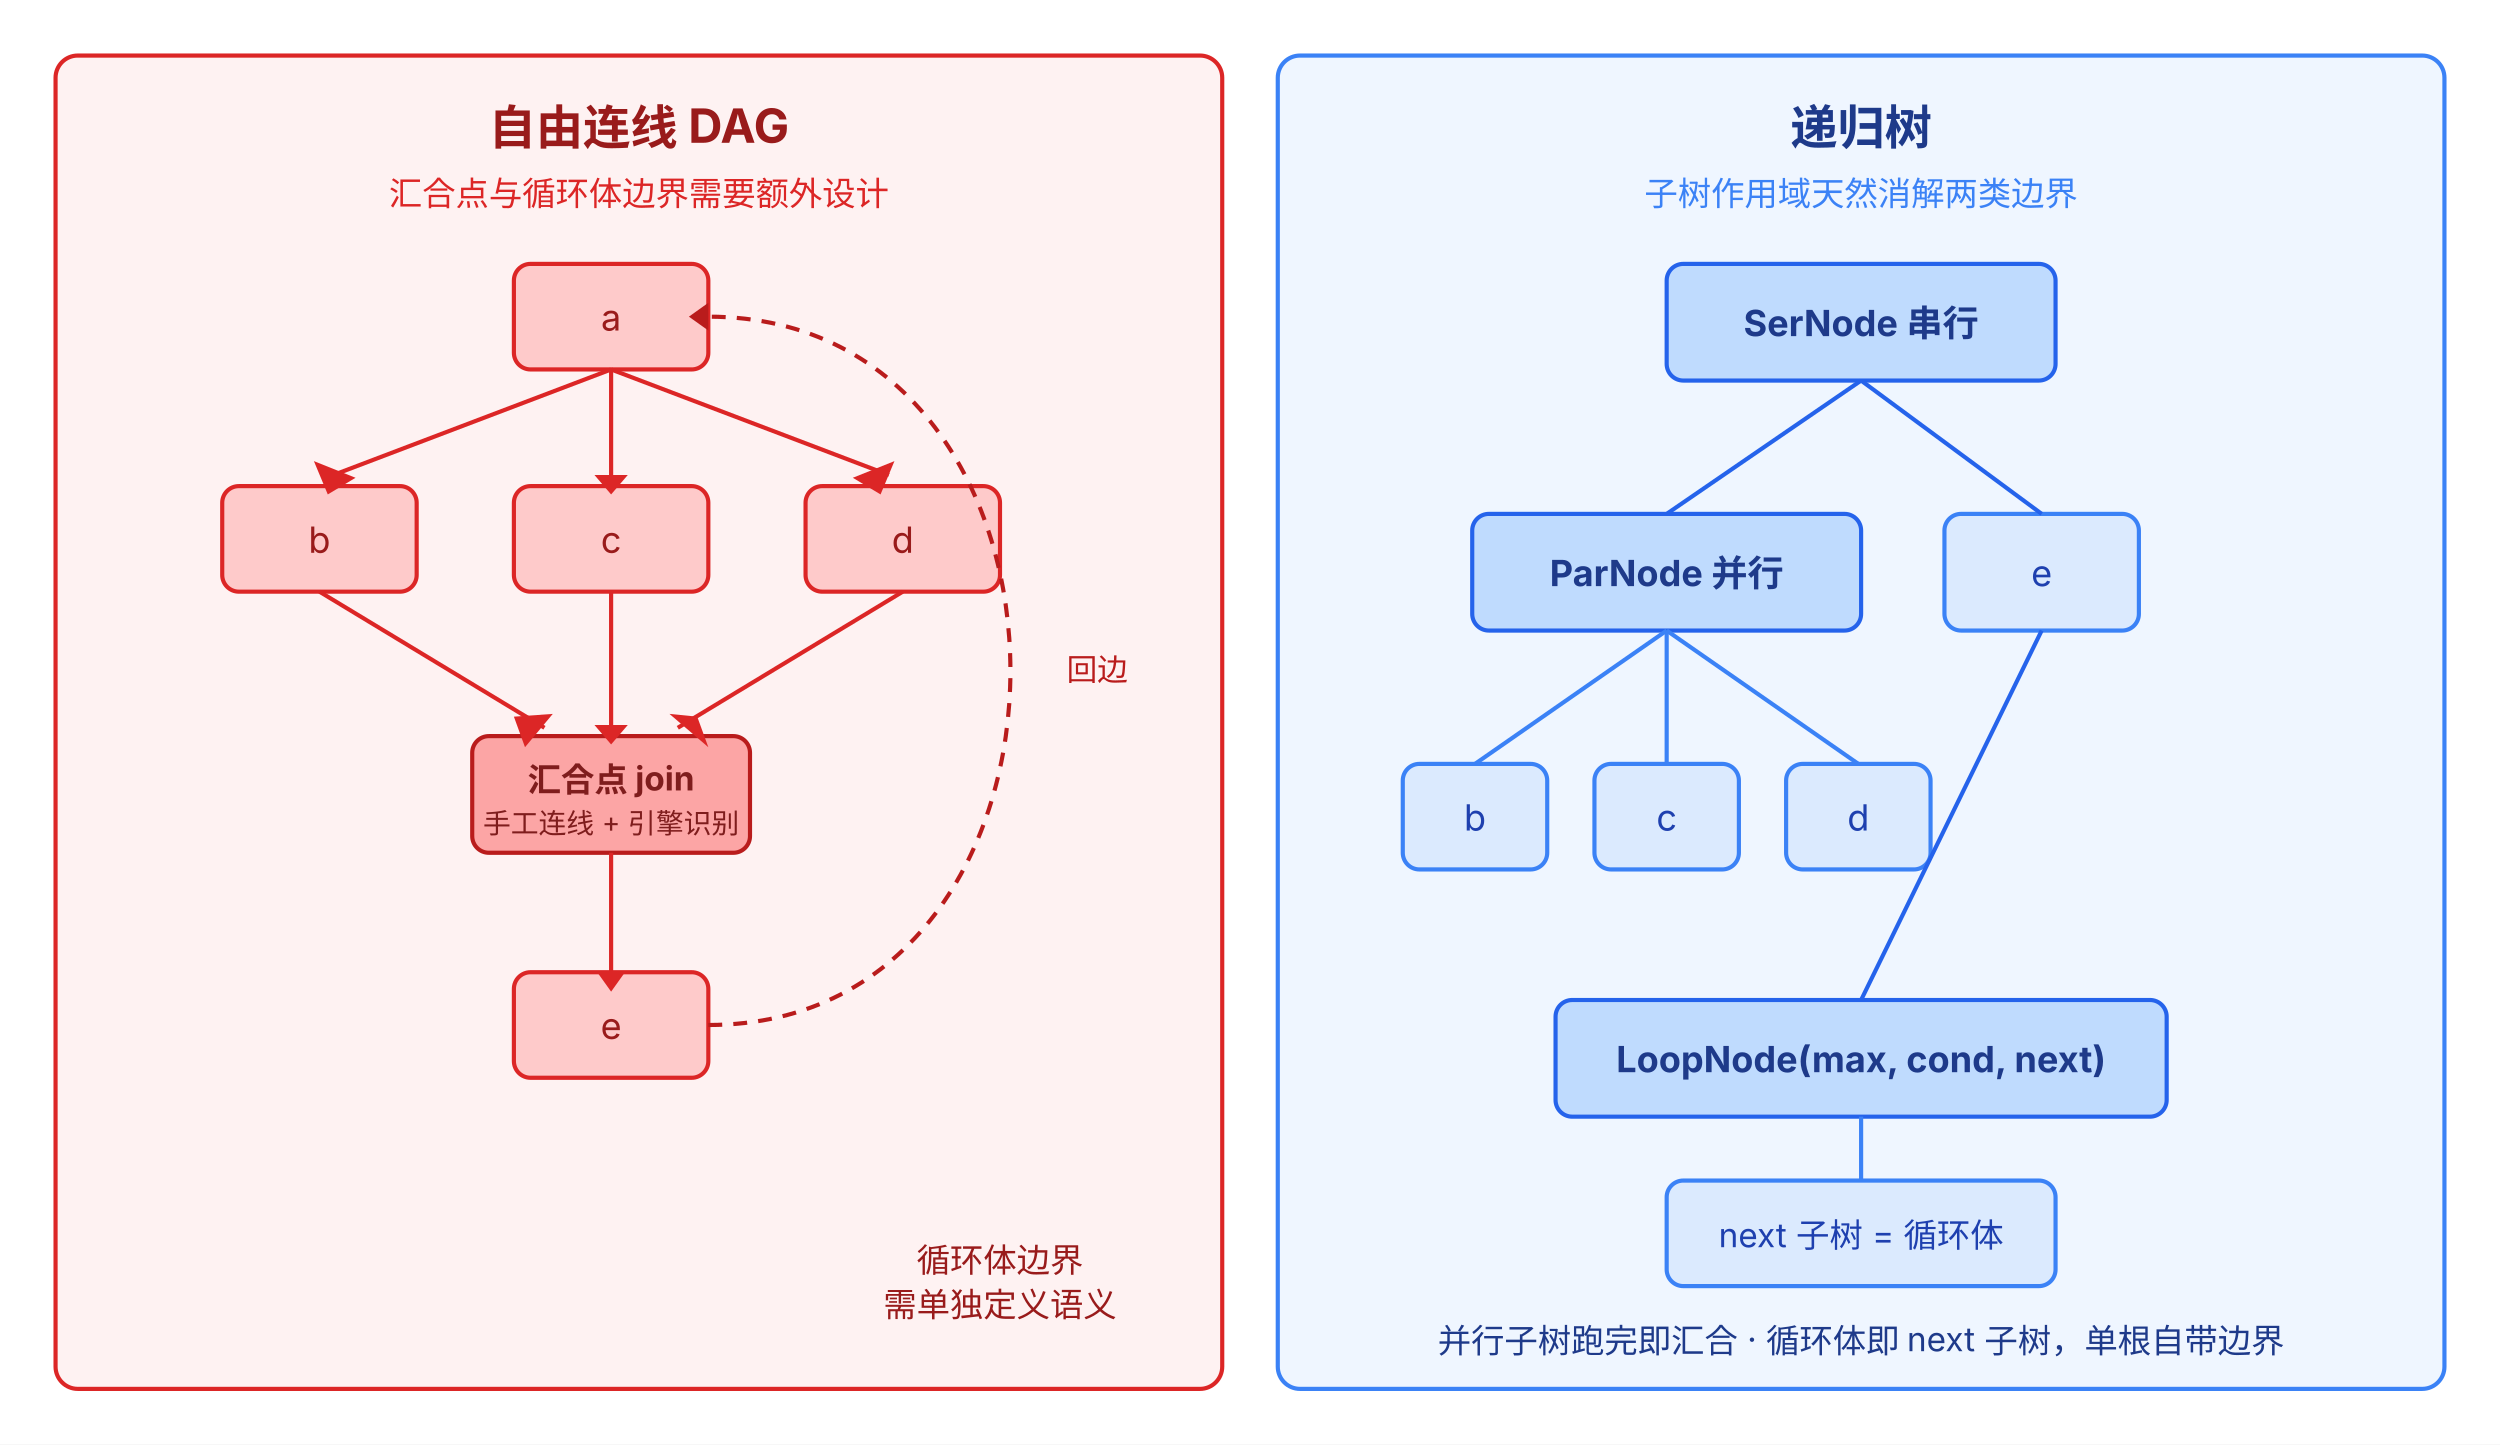
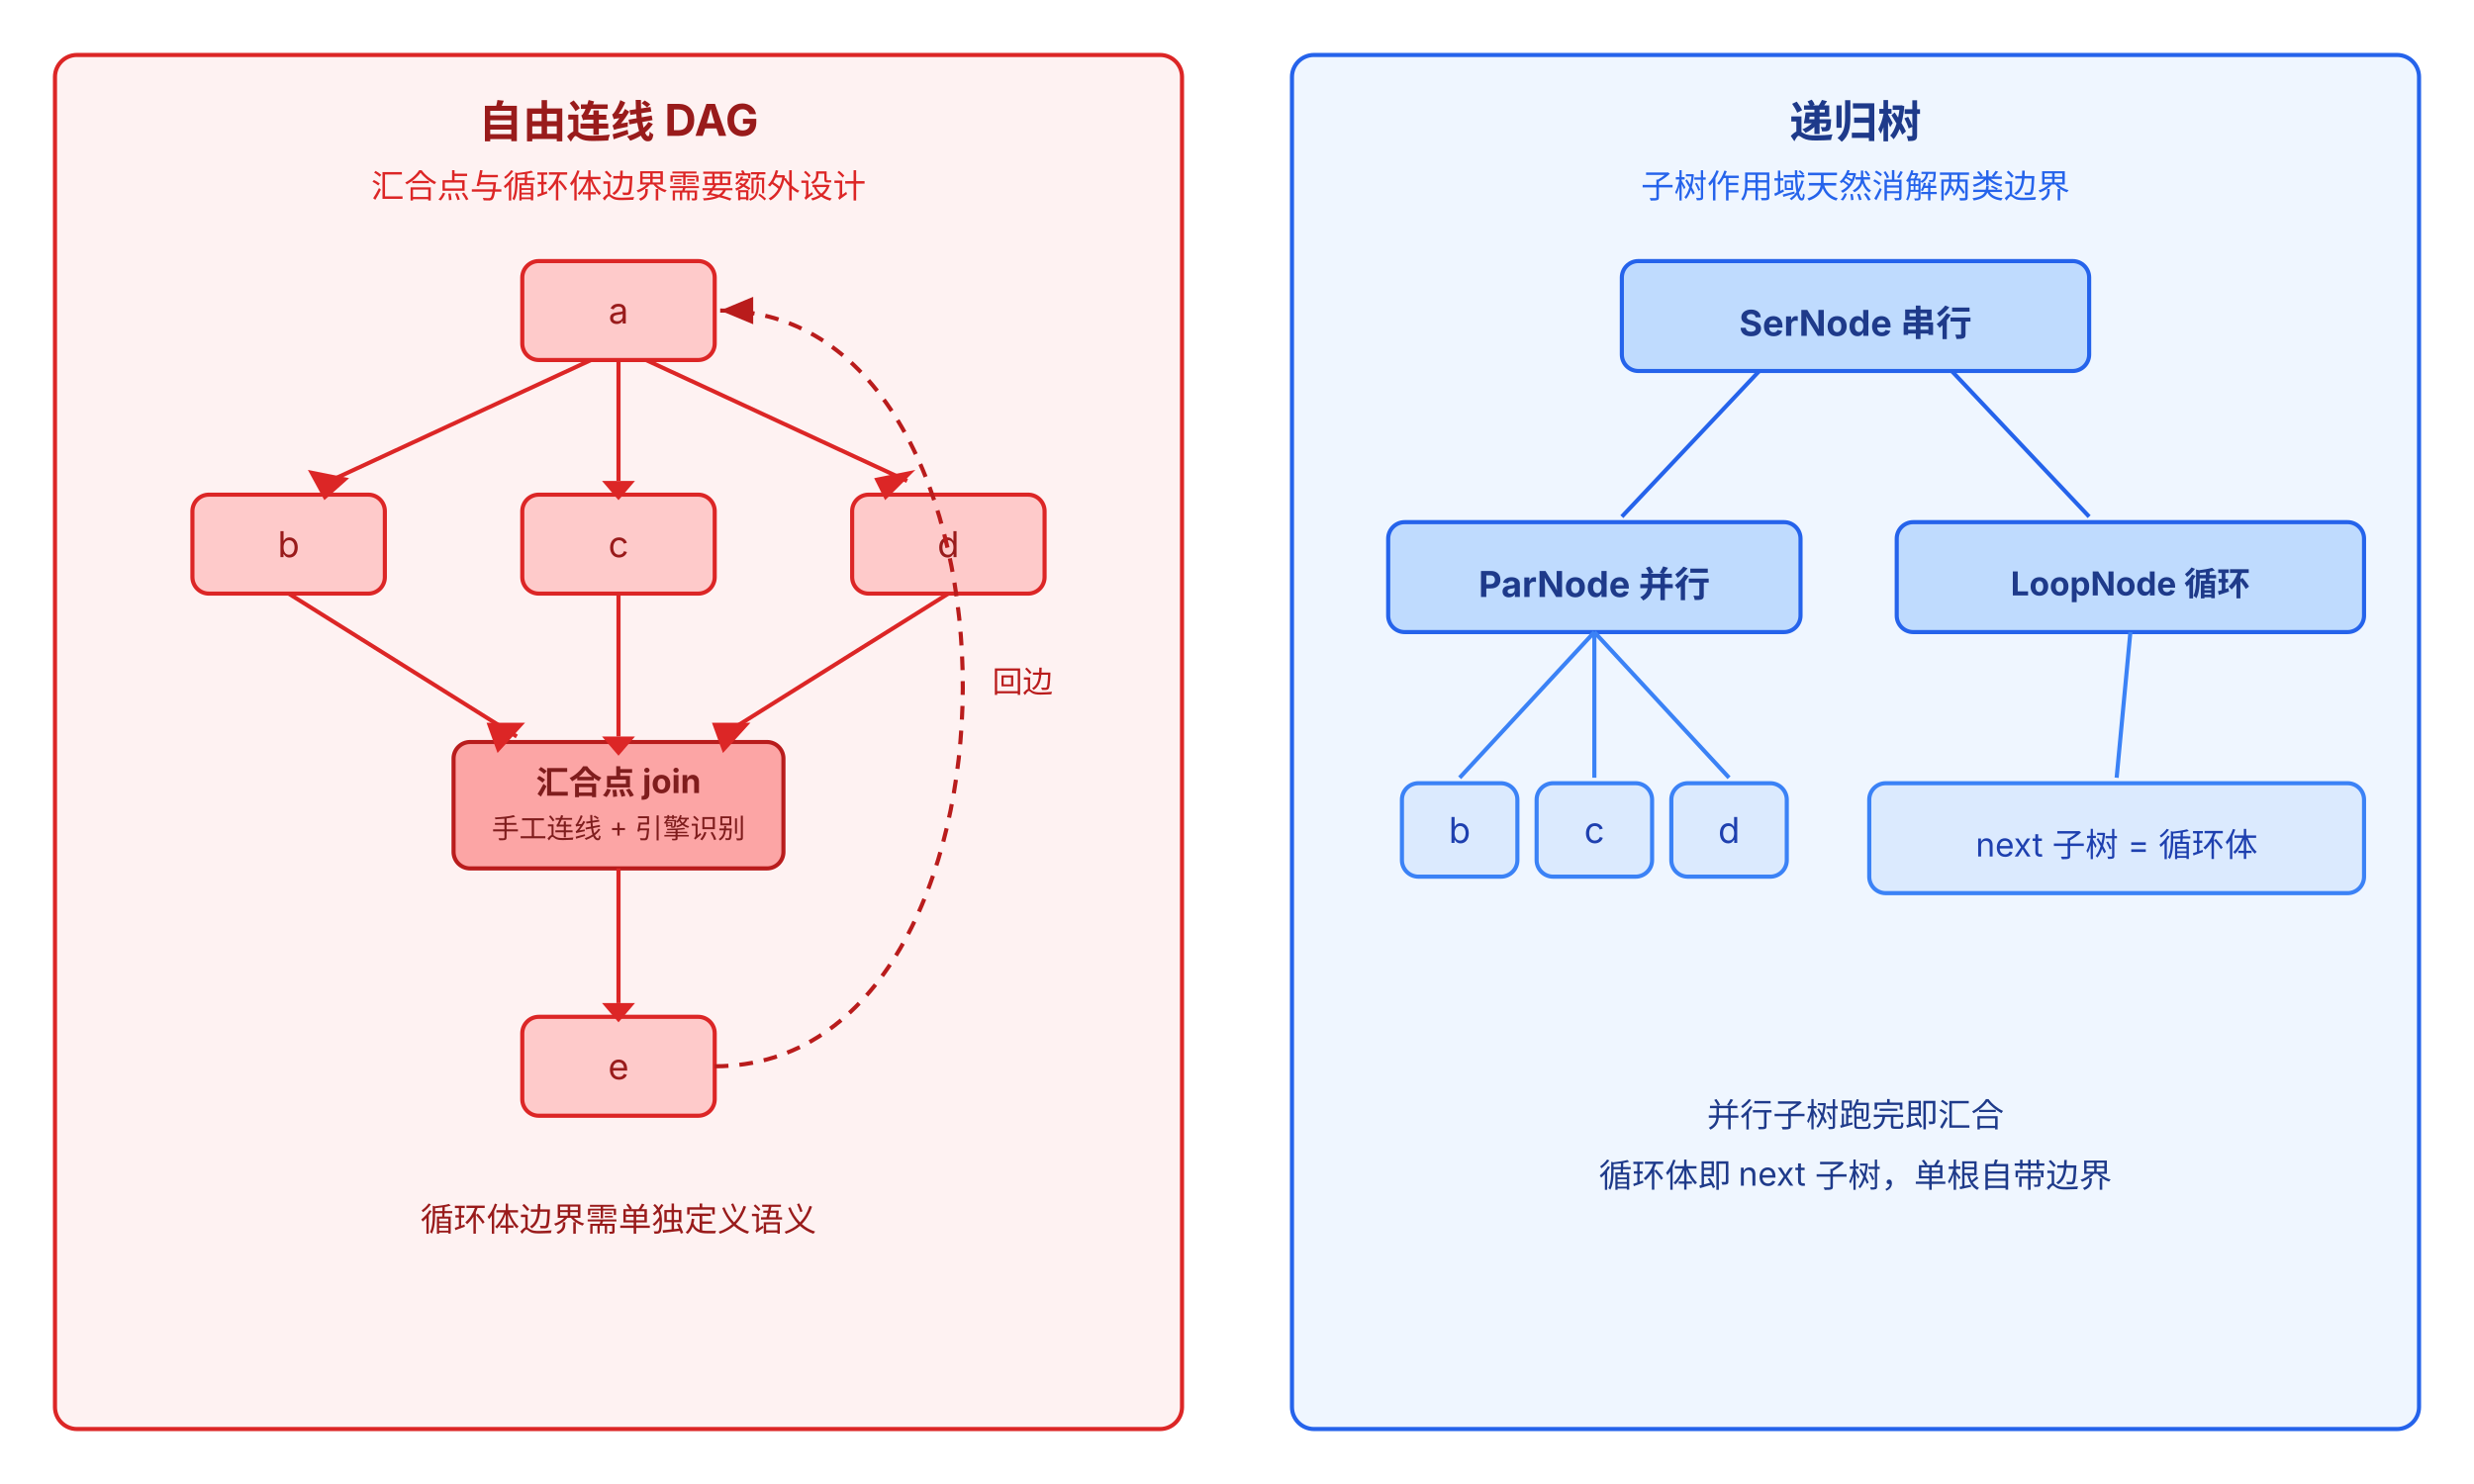
- <svg xmlns="http://www.w3.org/2000/svg" viewBox="0 0 900 520" font-family="system-ui, -apple-system, 'PingFang SC', sans-serif">
-   <rect x="0" y="0" width="900" height="520" fill="#FFFFFF" />
-   <rect x="20" y="20" width="420" height="480" rx="8" fill="#FEF2F2" stroke="#DC2626" stroke-width="1.5" />
-   <text x="230" y="52" font-size="17" font-weight="bold" fill="#991B1B" text-anchor="middle">自由连线 DAG</text>
-   <text x="230" y="74" font-size="12" fill="#DC2626" text-anchor="middle">汇合点与循环体边界需要额外设计</text>
-   <rect x="185" y="95" width="70" height="38" rx="6" fill="#FECACA" stroke="#DC2626" stroke-width="1.5" />
-   <text x="220" y="119" font-size="13" fill="#991B1B" text-anchor="middle">a</text>
-   <rect x="80" y="175" width="70" height="38" rx="6" fill="#FECACA" stroke="#DC2626" stroke-width="1.5" />
-   <text x="115" y="199" font-size="13" fill="#991B1B" text-anchor="middle">b</text>
-   <rect x="185" y="175" width="70" height="38" rx="6" fill="#FECACA" stroke="#DC2626" stroke-width="1.5" />
-   <text x="220" y="199" font-size="13" fill="#991B1B" text-anchor="middle">c</text>
-   <rect x="290" y="175" width="70" height="38" rx="6" fill="#FECACA" stroke="#DC2626" stroke-width="1.5" />
-   <text x="325" y="199" font-size="13" fill="#991B1B" text-anchor="middle">d</text>
-   <rect x="170" y="265" width="100" height="42" rx="6" fill="#FCA5A5" stroke="#B91C1C" stroke-width="1.5" />
-   <text x="220" y="285" font-size="12" font-weight="bold" fill="#7F1D1D" text-anchor="middle">汇合点 join</text>
-   <text x="220" y="300" font-size="10" fill="#7F1D1D" text-anchor="middle">手工连线 + 引擎识别</text>
-   <rect x="185" y="350" width="70" height="38" rx="6" fill="#FECACA" stroke="#DC2626" stroke-width="1.5" />
-   <text x="220" y="374" font-size="13" fill="#991B1B" text-anchor="middle">e</text>
-   <line x1="220" y1="133" x2="120" y2="171" stroke="#DC2626" stroke-width="1.5" />
-   <polygon points="113,166 128,172 118,178" fill="#DC2626" />
-   <line x1="220" y1="133" x2="220" y2="171" stroke="#DC2626" stroke-width="1.5" />
-   <polygon points="214,171 226,171 220,178" fill="#DC2626" />
-   <line x1="220" y1="133" x2="320" y2="171" stroke="#DC2626" stroke-width="1.5" />
-   <polygon points="322,166 307,172 317,178" fill="#DC2626" />
-   <line x1="115" y1="213" x2="196" y2="262" stroke="#DC2626" stroke-width="1.5" />
-   <polygon points="199,257 189,269 185,258" fill="#DC2626" />
-   <line x1="220" y1="213" x2="220" y2="261" stroke="#DC2626" stroke-width="1.5" />
-   <polygon points="214,261 226,261 220,268" fill="#DC2626" />
-   <line x1="325" y1="213" x2="244" y2="262" stroke="#DC2626" stroke-width="1.5" />
-   <polygon points="241,257 251,258 255,269" fill="#DC2626" />
-   <line x1="220" y1="307" x2="220" y2="350" stroke="#DC2626" stroke-width="1.5" />
-   <polygon points="215,350 225,350 220,357" fill="#DC2626" />
-   <path d="M 255 369 C 400 369 400 114 255 114" fill="none" stroke="#B91C1C" stroke-width="1.5" stroke-dasharray="5,4" />
-   <polygon points="255,109 255,119 248,114" fill="#B91C1C" />
-   <text x="395" y="245" font-size="11" fill="#B91C1C" text-anchor="middle">回边</text>
-   <text x="360" y="458" font-size="12" fill="#991B1B" text-anchor="middle">循环体边界</text>
-   <text x="360" y="474" font-size="12" fill="#991B1B" text-anchor="middle">需单独定义语义</text>
-   <rect x="460" y="20" width="420" height="480" rx="8" fill="#EFF6FF" stroke="#3B82F6" stroke-width="1.5" />
-   <text x="670" y="52" font-size="17" font-weight="bold" fill="#1E3A8A" text-anchor="middle">递归树</text>
-   <text x="670" y="74" font-size="12" fill="#3B82F6" text-anchor="middle">子树作用域天然消解两类边界</text>
-   <rect x="600" y="95" width="140" height="42" rx="6" fill="#BFDBFE" stroke="#2563EB" stroke-width="1.5" />
-   <text x="670" y="121" font-size="13" font-weight="bold" fill="#1E3A8A" text-anchor="middle">SerNode 串行</text>
-   <rect x="530" y="185" width="140" height="42" rx="6" fill="#BFDBFE" stroke="#2563EB" stroke-width="1.5" />
-   <text x="600" y="211" font-size="13" font-weight="bold" fill="#1E3A8A" text-anchor="middle">ParNode 并行</text>
-   <rect x="700" y="185" width="70" height="42" rx="6" fill="#DBEAFE" stroke="#3B82F6" stroke-width="1.5" />
-   <text x="735" y="211" font-size="13" fill="#1E40AF" text-anchor="middle">e</text>
-   <rect x="505" y="275" width="52" height="38" rx="6" fill="#DBEAFE" stroke="#3B82F6" stroke-width="1.5" />
-   <text x="531" y="299" font-size="13" fill="#1E40AF" text-anchor="middle">b</text>
-   <rect x="574" y="275" width="52" height="38" rx="6" fill="#DBEAFE" stroke="#3B82F6" stroke-width="1.5" />
-   <text x="600" y="299" font-size="13" fill="#1E40AF" text-anchor="middle">c</text>
-   <rect x="643" y="275" width="52" height="38" rx="6" fill="#DBEAFE" stroke="#3B82F6" stroke-width="1.5" />
-   <text x="669" y="299" font-size="13" fill="#1E40AF" text-anchor="middle">d</text>
-   <rect x="560" y="360" width="220" height="42" rx="6" fill="#BFDBFE" stroke="#2563EB" stroke-width="1.5" />
-   <text x="670" y="386" font-size="13" font-weight="bold" fill="#1E3A8A" text-anchor="middle">LoopNode(max, cond, next)</text>
-   <rect x="600" y="425" width="140" height="38" rx="6" fill="#DBEAFE" stroke="#3B82F6" stroke-width="1.5" />
-   <text x="670" y="449" font-size="12" fill="#1E40AF" text-anchor="middle">next 子树 = 循环体</text>
-   <line x1="670" y1="137" x2="600" y2="185" stroke="#2563EB" stroke-width="1.5" />
-   <line x1="670" y1="137" x2="735" y2="185" stroke="#2563EB" stroke-width="1.5" />
-   <line x1="600" y1="227" x2="531" y2="275" stroke="#3B82F6" stroke-width="1.5" />
-   <line x1="600" y1="227" x2="600" y2="275" stroke="#3B82F6" stroke-width="1.5" />
-   <line x1="600" y1="227" x2="669" y2="275" stroke="#3B82F6" stroke-width="1.5" />
-   <line x1="735" y1="227" x2="670" y2="360" stroke="#2563EB" stroke-width="1.5" />
-   <line x1="670" y1="402" x2="670" y2="425" stroke="#3B82F6" stroke-width="1.5" />
-   <text x="670" y="487" font-size="12" fill="#1E3A8A" text-anchor="middle">并行子树跑完即汇合 · 循环体即 next 子树，单根自带边界</text>
+ <svg xmlns="http://www.w3.org/2000/svg" viewBox="0 0 900 540" font-family="system-ui, -apple-system, 'PingFang SC', sans-serif">
+   <rect x="0" y="0" width="900" height="540" fill="#FFFFFF" />
+   <rect x="20" y="20" width="410" height="500" rx="8" fill="#FEF2F2" stroke="#DC2626" stroke-width="1.5" />
+   <text x="225" y="50" font-size="16" font-weight="bold" fill="#991B1B" text-anchor="middle">自由连线 DAG</text>
+   <text x="225" y="72" font-size="12" fill="#DC2626" text-anchor="middle">汇合点与循环体边界需要额外设计</text>
+   <rect x="190" y="95" width="70" height="36" rx="6" fill="#FECACA" stroke="#DC2626" stroke-width="1.5" />
+   <text x="225" y="113" font-size="13" fill="#991B1B" text-anchor="middle" dominant-baseline="central">a</text>
+   <rect x="70" y="180" width="70" height="36" rx="6" fill="#FECACA" stroke="#DC2626" stroke-width="1.5" />
+   <text x="105" y="198" font-size="13" fill="#991B1B" text-anchor="middle" dominant-baseline="central">b</text>
+   <rect x="190" y="180" width="70" height="36" rx="6" fill="#FECACA" stroke="#DC2626" stroke-width="1.5" />
+   <text x="225" y="198" font-size="13" fill="#991B1B" text-anchor="middle" dominant-baseline="central">c</text>
+   <rect x="310" y="180" width="70" height="36" rx="6" fill="#FECACA" stroke="#DC2626" stroke-width="1.5" />
+   <text x="345" y="198" font-size="13" fill="#991B1B" text-anchor="middle" dominant-baseline="central">d</text>
+   <line x1="215" y1="131" x2="120" y2="175" stroke="#DC2626" stroke-width="1.5" />
+   <polygon points="112,171 127,174 118,182" fill="#DC2626" />
+   <line x1="225" y1="131" x2="225" y2="175" stroke="#DC2626" stroke-width="1.5" />
+   <polygon points="219,175 231,175 225,182" fill="#DC2626" />
+   <line x1="235" y1="131" x2="330" y2="175" stroke="#DC2626" stroke-width="1.5" />
+   <polygon points="333,171 322,182 318,174" fill="#DC2626" />
+   <rect x="165" y="270" width="120" height="46" rx="6" fill="#FCA5A5" stroke="#B91C1C" stroke-width="1.5" />
+   <text x="225" y="289" font-size="12" font-weight="bold" fill="#7F1D1D" text-anchor="middle">汇合点 join</text>
+   <text x="225" y="305" font-size="10" fill="#7F1D1D" text-anchor="middle">手工连线 + 引擎识别</text>
+   <line x1="105" y1="216" x2="188" y2="268" stroke="#DC2626" stroke-width="1.5" />
+   <polygon points="191,263 181,274 177,263" fill="#DC2626" />
+   <line x1="225" y1="216" x2="225" y2="268" stroke="#DC2626" stroke-width="1.5" />
+   <polygon points="219,268 231,268 225,275" fill="#DC2626" />
+   <line x1="345" y1="216" x2="262" y2="268" stroke="#DC2626" stroke-width="1.5" />
+   <polygon points="259,263 273,263 263,274" fill="#DC2626" />
+   <rect x="190" y="370" width="70" height="36" rx="6" fill="#FECACA" stroke="#DC2626" stroke-width="1.5" />
+   <text x="225" y="388" font-size="13" fill="#991B1B" text-anchor="middle" dominant-baseline="central">e</text>
+   <line x1="225" y1="316" x2="225" y2="365" stroke="#DC2626" stroke-width="1.5" />
+   <polygon points="219,365 231,365 225,372" fill="#DC2626" />
+   <path d="M 260 388 C 380 388 380 113 262 113" fill="none" stroke="#B91C1C" stroke-width="1.5" stroke-dasharray="5,4" />
+   <polygon points="262,113 274,108 274,118" fill="#B91C1C" />
+   <text x="372" y="252" font-size="11" fill="#B91C1C" text-anchor="middle">回边</text>
+   <text x="225" y="448" font-size="12" fill="#991B1B" text-anchor="middle">循环体边界需单独定义语义</text>
+   <rect x="470" y="20" width="410" height="500" rx="8" fill="#EFF6FF" stroke="#2563EB" stroke-width="1.5" />
+   <text x="675" y="50" font-size="16" font-weight="bold" fill="#1E3A8A" text-anchor="middle">递归树</text>
+   <text x="675" y="72" font-size="12" fill="#2563EB" text-anchor="middle">子树作用域天然消解两类边界</text>
+   <rect x="590" y="95" width="170" height="40" rx="6" fill="#BFDBFE" stroke="#2563EB" stroke-width="1.5" />
+   <text x="675" y="115" font-size="13" font-weight="bold" fill="#1E3A8A" text-anchor="middle" dominant-baseline="central">SerNode 串行</text>
+   <rect x="505" y="190" width="150" height="40" rx="6" fill="#BFDBFE" stroke="#2563EB" stroke-width="1.5" />
+   <text x="580" y="210" font-size="13" font-weight="bold" fill="#1E3A8A" text-anchor="middle" dominant-baseline="central">ParNode 并行</text>
+   <rect x="690" y="190" width="170" height="40" rx="6" fill="#BFDBFE" stroke="#2563EB" stroke-width="1.5" />
+   <text x="775" y="210" font-size="12" font-weight="bold" fill="#1E3A8A" text-anchor="middle" dominant-baseline="central">LoopNode 循环</text>
+   <line x1="640" y1="135" x2="590" y2="188" stroke="#2563EB" stroke-width="1.5" />
+   <line x1="710" y1="135" x2="760" y2="188" stroke="#2563EB" stroke-width="1.5" />
+   <rect x="510" y="285" width="42" height="34" rx="6" fill="#DBEAFE" stroke="#3B82F6" stroke-width="1.5" />
+   <text x="531" y="302" font-size="13" fill="#1E40AF" text-anchor="middle" dominant-baseline="central">b</text>
+   <rect x="559" y="285" width="42" height="34" rx="6" fill="#DBEAFE" stroke="#3B82F6" stroke-width="1.5" />
+   <text x="580" y="302" font-size="13" fill="#1E40AF" text-anchor="middle" dominant-baseline="central">c</text>
+   <rect x="608" y="285" width="42" height="34" rx="6" fill="#DBEAFE" stroke="#3B82F6" stroke-width="1.5" />
+   <text x="629" y="302" font-size="13" fill="#1E40AF" text-anchor="middle" dominant-baseline="central">d</text>
+   <line x1="580" y1="230" x2="531" y2="283" stroke="#3B82F6" stroke-width="1.5" />
+   <line x1="580" y1="230" x2="580" y2="283" stroke="#3B82F6" stroke-width="1.5" />
+   <line x1="580" y1="230" x2="629" y2="283" stroke="#3B82F6" stroke-width="1.5" />
+   <rect x="680" y="285" width="180" height="40" rx="6" fill="#DBEAFE" stroke="#3B82F6" stroke-width="1.5" />
+   <text x="770" y="305" font-size="12" fill="#1E40AF" text-anchor="middle" dominant-baseline="central">next 子树 = 循环体</text>
+   <line x1="775" y1="230" x2="770" y2="283" stroke="#3B82F6" stroke-width="1.5" />
+   <text x="675" y="410" font-size="12" fill="#1E3A8A" text-anchor="middle">并行子树跑完即汇合</text>
+   <text x="675" y="432" font-size="12" fill="#1E3A8A" text-anchor="middle">循环体即 next 子树，单根自带边界</text>
</svg>
